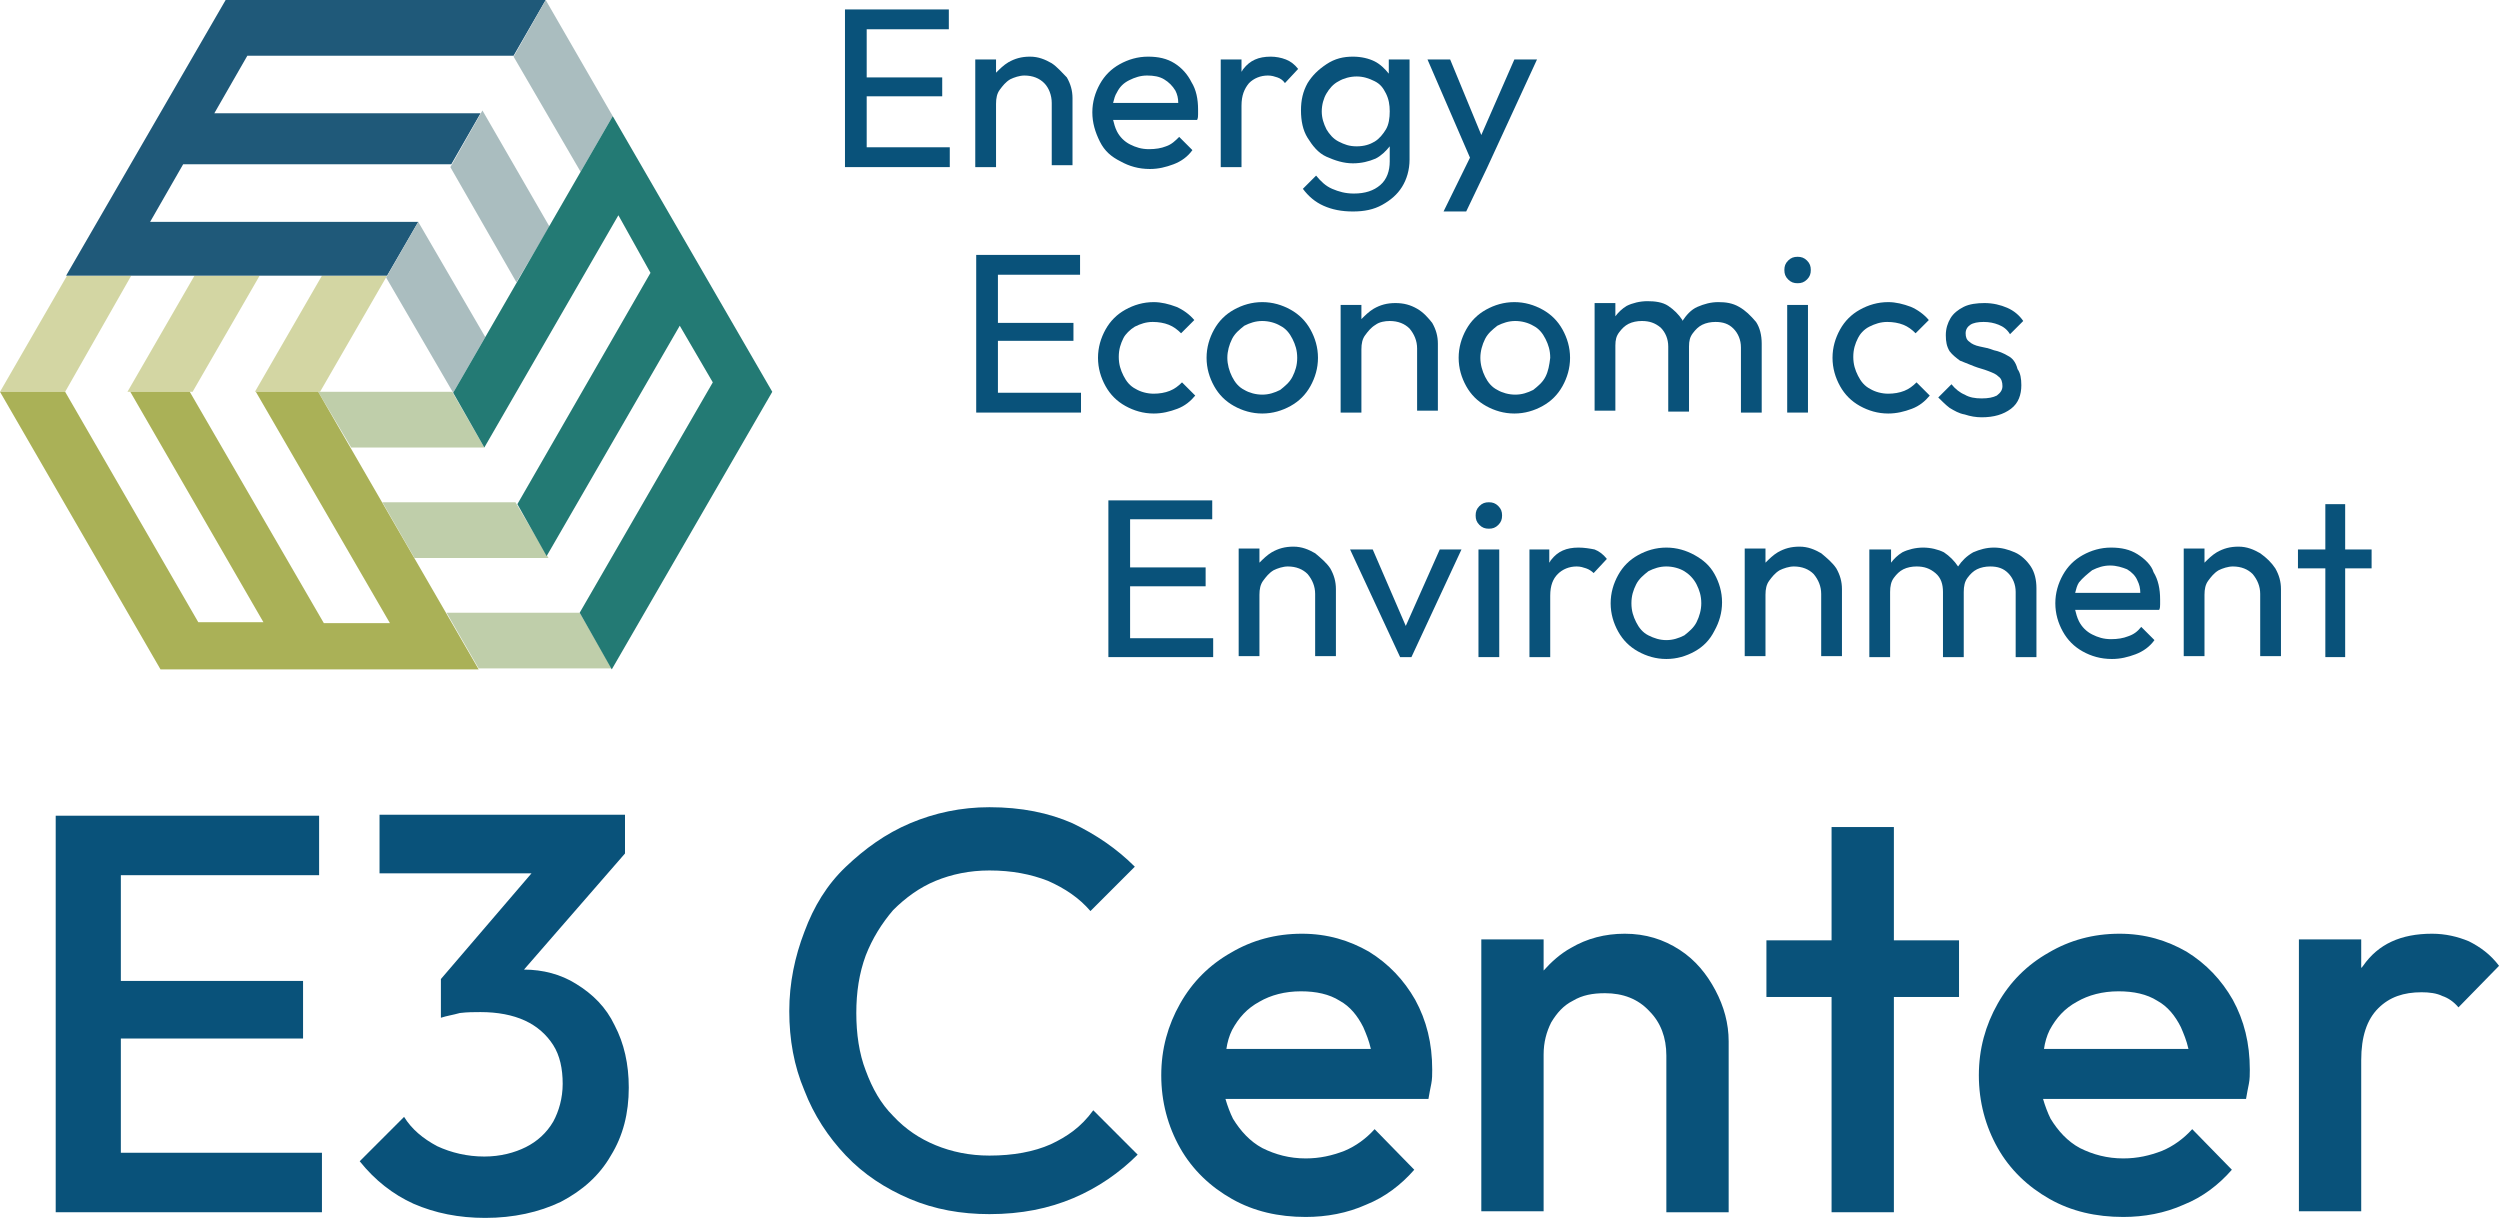
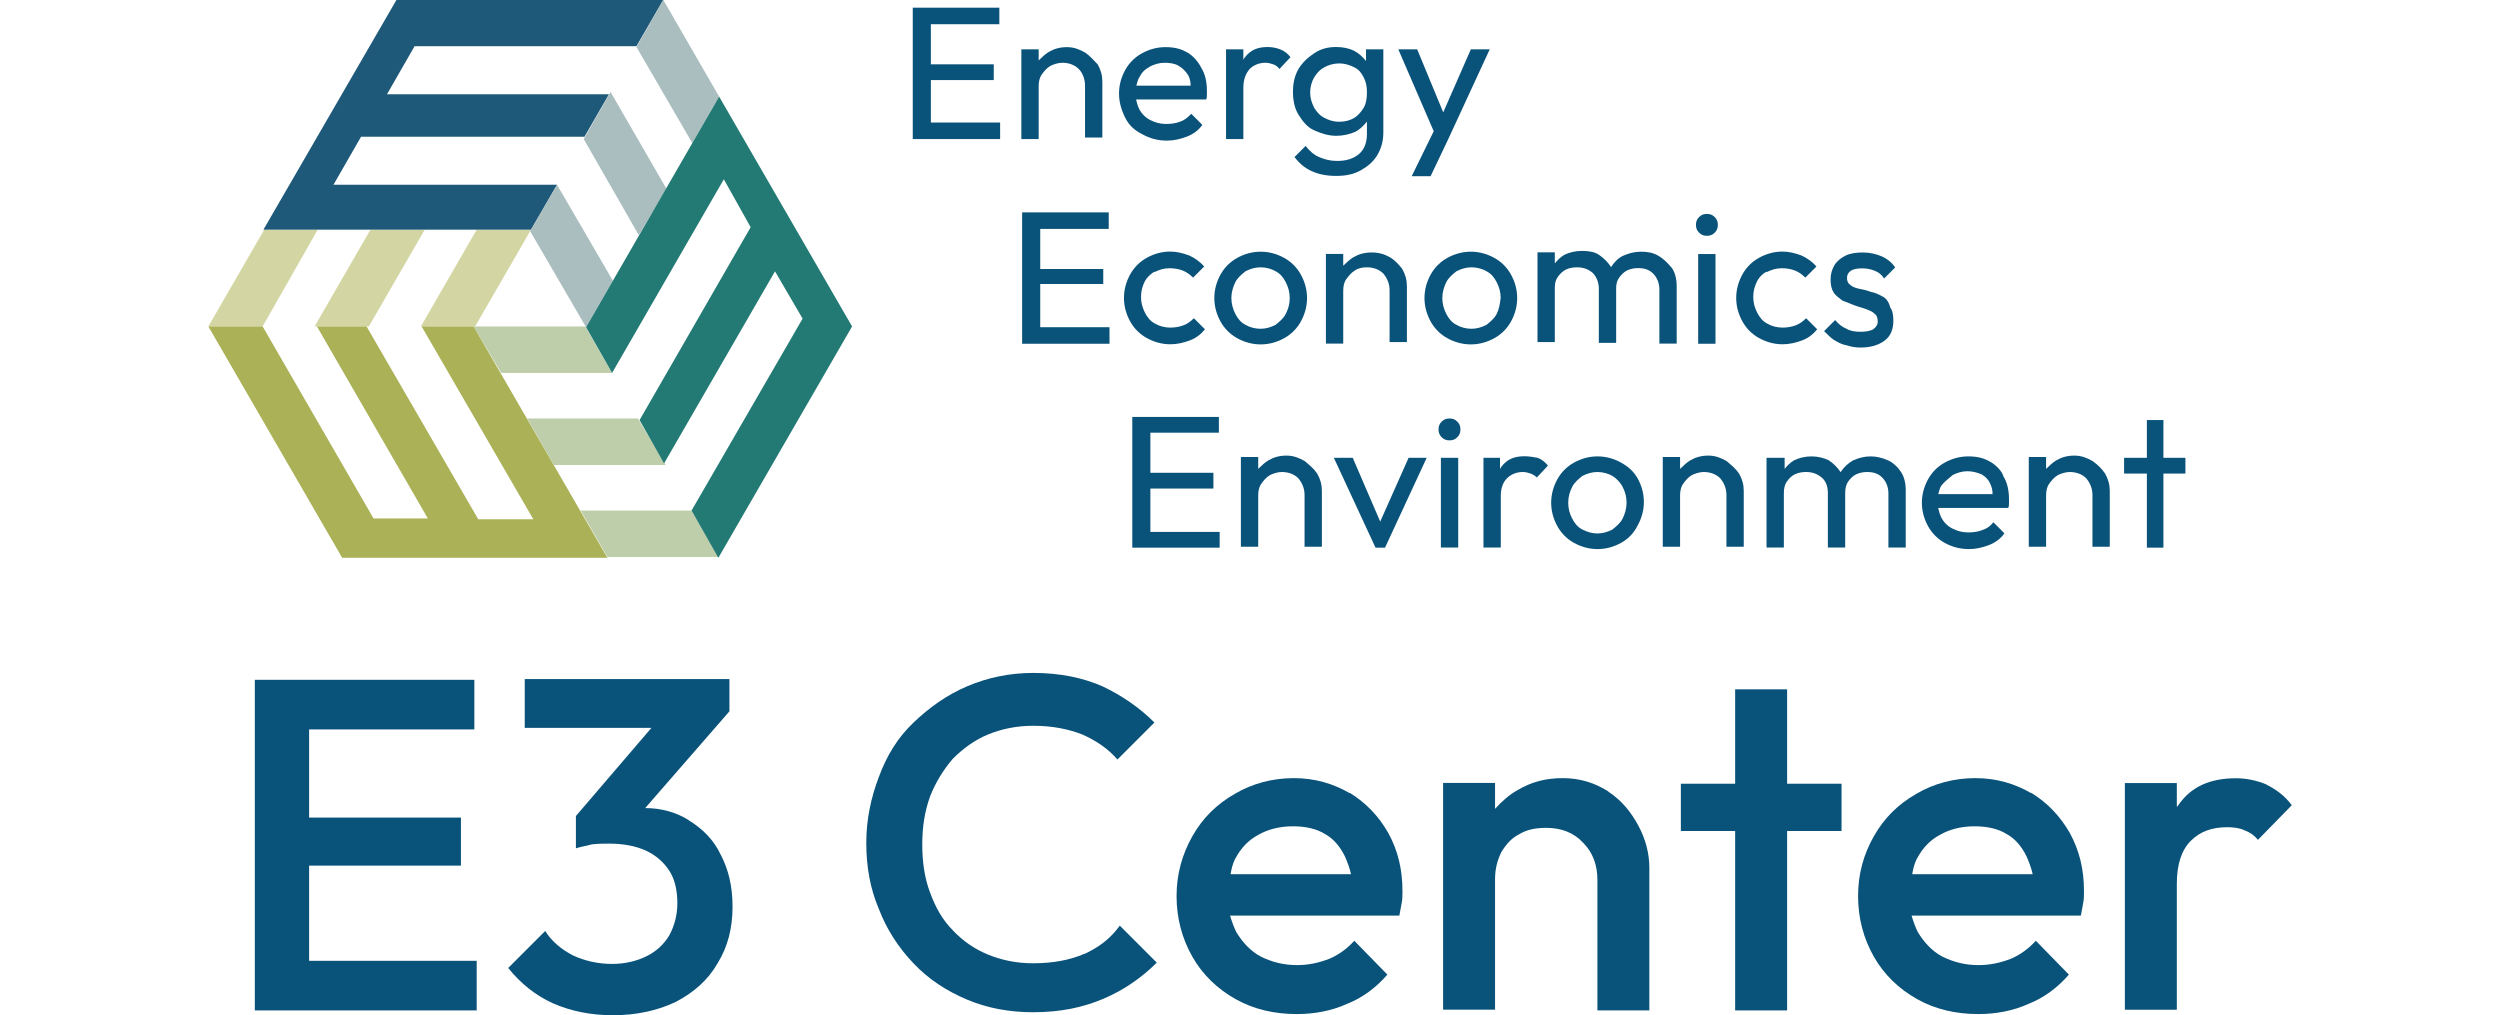
- <svg xmlns="http://www.w3.org/2000/svg" version="1.1" id="uuid-cfeb6339-8f09-4671-a1ec-ee39765ff389" x="0px" y="0px" viewBox="0 0 264.8 129" style="enable-background:new 0 0 264.8 129;" xml:space="preserve">
-   <style type="text/css">
- 	.st0{fill:#D3D6A3;}
- 	.st1{fill:#1F5979;}
- 	.st2{fill:#BFCEAA;}
- 	.st3{fill:#AAB157;}
- 	.st4{fill:#AABDBF;}
- 	.st5{fill:#237A74;}
- 	.st6{fill:#09527A;}
- </style>
-   <g>
-     <polygon class="st0" points="0,41.5 6.9,41.5 13.9,29.2 7.1,29.2  " />
-     <polygon class="st0" points="27,41.5 33.9,41.5 41,29.2 34.1,29.2  " />
-     <polygon class="st0" points="13.5,41.5 20.4,41.5 27.5,29.2 20.6,29.2  " />
-     <polygon class="st1" points="54.4,5.9 57.8,0 23.9,0 7,29.2 41,29.2 44.3,23.5 15.9,23.5 19.4,17.4 47.8,17.4 50.9,12 22.7,12    26.2,5.9  " />
-     <polygon class="st2" points="64.8,70.8 61.4,64.9 47.3,64.9 50.7,70.8  " />
-     <polygon class="st2" points="51.3,47.4 47.9,41.5 33.7,41.5 37.2,47.4  " />
-     <polygon class="st2" points="58.1,59.1 54.6,53.2 40.5,53.2 43.9,59.1  " />
-     <polygon class="st3" points="6.9,41.5 0,41.5 17,70.9 50.7,70.9 33.7,41.5 27.1,41.5 41.3,66 34.3,66 20.1,41.5 13.8,41.5    27.9,65.9 21,65.9  " />
-     <polygon class="st4" points="57.8,0 54.4,6 61.5,18.2 64.9,12.3  " />
-     <polygon class="st4" points="44.3,23.5 40.9,29.4 48,41.6 51.4,35.7  " />
-     <polygon class="st4" points="51.1,11.7 47.7,17.7 54.7,29.9 58.2,24  " />
-     <polygon class="st5" points="61.4,64.9 64.8,70.9 81.8,41.5 64.9,12.3 48,41.6 51.3,47.4 65.5,22.8 68.9,28.9 54.8,53.4 57.9,58.9    72,34.5 75.5,40.5  " />
-   </g>
-   <g>
-     <polygon class="st6" points="91.8,10.2 99.8,10.2 99.8,8.2 91.8,8.2 91.8,3.1 100.5,3.1 100.5,1 91.8,1 91.1,1 89.5,1 89.5,17.7    91.1,17.7 91.8,17.7 100.6,17.7 100.6,15.6 91.8,15.6  " />
-     <path class="st6" d="M111.4,6.7C110.7,6.3,110,6,109.1,6s-1.6,0.2-2.3,0.6c-0.5,0.3-0.9,0.7-1.3,1.1V6.3h-2.2v11.4h2.2V11   c0-0.6,0.1-1.1,0.4-1.5s0.6-0.8,1.1-1.1c0.4-0.2,1-0.4,1.5-0.4c0.9,0,1.6,0.3,2.1,0.8s0.8,1.3,0.8,2.1v6.6h2.2v-7.1   c0-0.8-0.2-1.5-0.6-2.2C112.5,7.7,112,7.1,111.4,6.7L111.4,6.7z" />
-     <path class="st6" d="M124.4,6.7c-0.8-0.5-1.7-0.7-2.8-0.7c-1.1,0-2.1,0.3-3,0.8S117,8,116.5,8.9s-0.8,1.9-0.8,3s0.3,2.1,0.8,3.1   s1.2,1.6,2.2,2.1c0.9,0.5,1.9,0.8,3.1,0.8c0.9,0,1.7-0.2,2.5-0.5s1.5-0.8,2-1.5l-1.4-1.4c-0.4,0.4-0.8,0.8-1.4,1   c-0.5,0.2-1.1,0.3-1.8,0.3c-0.8,0-1.4-0.2-2-0.5s-1.1-0.8-1.4-1.4c-0.2-0.4-0.3-0.8-0.4-1.2h8.9c0.1-0.2,0.1-0.4,0.1-0.6   c0-0.2,0-0.4,0-0.5c0-1.1-0.2-2.1-0.7-2.9C125.8,7.9,125.2,7.2,124.4,6.7L124.4,6.7L124.4,6.7z M119.6,8.5c0.6-0.3,1.2-0.5,1.9-0.5   s1.3,0.1,1.8,0.4c0.5,0.3,0.9,0.7,1.2,1.2c0.2,0.4,0.3,0.8,0.3,1.3h-6.9c0.1-0.4,0.2-0.8,0.4-1.1C118.6,9.2,119,8.8,119.6,8.5   L119.6,8.5L119.6,8.5z" />
-     <path class="st6" d="M134.6,6c-1.3,0-2.2,0.4-2.9,1.3c-0.1,0.1-0.1,0.2-0.2,0.3V6.3h-2.2v11.4h2.2v-6.5c0-1.1,0.3-1.8,0.8-2.4   c0.5-0.5,1.2-0.8,2-0.8c0.4,0,0.7,0.1,1,0.2s0.6,0.3,0.8,0.6l1.4-1.5c-0.4-0.5-0.8-0.8-1.3-1C135.7,6.1,135.1,6,134.6,6L134.6,6   L134.6,6z" />
-     <path class="st6" d="M147.1,7.8c-0.4-0.5-0.9-1-1.5-1.3S144.2,6,143.3,6c-1,0-1.9,0.2-2.8,0.8s-1.5,1.2-2,2   c-0.5,0.9-0.7,1.8-0.7,2.9s0.2,2.1,0.7,2.9s1.1,1.6,2,2s1.8,0.7,2.8,0.7c0.9,0,1.7-0.2,2.4-0.5c0.6-0.3,1.1-0.8,1.5-1.3v1.6   c0,1-0.3,1.9-1,2.5s-1.6,0.9-2.8,0.9c-0.9,0-1.6-0.2-2.3-0.5s-1.2-0.8-1.7-1.4L138,20c0.6,0.8,1.3,1.4,2.2,1.8s1.9,0.6,3.1,0.6   s2.2-0.2,3.1-0.7c0.9-0.5,1.6-1.1,2.1-1.9s0.8-1.8,0.8-2.9V6.3h-2.2L147.1,7.8L147.1,7.8L147.1,7.8z M145.6,15   c-0.5,0.3-1.1,0.5-1.9,0.5s-1.3-0.2-1.9-0.5s-1-0.8-1.3-1.3c-0.3-0.6-0.5-1.2-0.5-1.9s0.2-1.4,0.5-1.9s0.7-1,1.3-1.3   c0.5-0.3,1.2-0.5,1.9-0.5s1.3,0.2,1.9,0.5s0.9,0.7,1.2,1.3s0.4,1.2,0.4,1.9s-0.1,1.4-0.4,1.9S146.1,14.7,145.6,15L145.6,15   L145.6,15z" />
-     <polygon class="st6" points="160.4,6.3 156.9,14.3 153.6,6.3 151.2,6.3 155.7,16.7 152.9,22.4 155.3,22.4 157.5,17.8 162.8,6.3     " />
-   </g>
-   <g>
-     <polygon class="st6" points="119.7,62.1 127.7,62.1 127.7,60.1 119.7,60.1 119.7,55 128.4,55 128.4,53 119.7,53 119,53 117.4,53    117.4,69.6 119,69.6 119.7,69.6 128.5,69.6 128.5,67.6 119.7,67.6  " />
-     <path class="st6" d="M139.3,58.6c-0.7-0.4-1.4-0.7-2.3-0.7s-1.6,0.2-2.3,0.6c-0.5,0.3-0.9,0.7-1.3,1.1v-1.5h-2.2v11.4h2.2V63   c0-0.6,0.1-1.1,0.4-1.5s0.6-0.8,1.1-1.1c0.4-0.2,1-0.4,1.5-0.4c0.9,0,1.6,0.3,2.1,0.8c0.5,0.6,0.8,1.3,0.8,2.1v6.6h2.2v-7.1   c0-0.8-0.2-1.5-0.6-2.2C140.5,59.6,139.9,59.1,139.3,58.6L139.3,58.6L139.3,58.6z" />
-     <polygon class="st6" points="148.9,66.3 145.4,58.2 143,58.2 148.3,69.6 149.5,69.6 154.8,58.2 152.5,58.2  " />
-     <path class="st6" d="M157.7,53.2c-0.4,0-0.7,0.1-1,0.4c-0.3,0.3-0.4,0.6-0.4,1s0.1,0.7,0.4,1c0.3,0.3,0.6,0.4,1,0.4s0.7-0.1,1-0.4   c0.3-0.3,0.4-0.6,0.4-1s-0.1-0.7-0.4-1C158.4,53.3,158.1,53.2,157.7,53.2z" />
-     <rect x="156.6" y="58.2" class="st6" width="2.2" height="11.4" />
-     <path class="st6" d="M167.2,58c-1.3,0-2.2,0.4-2.9,1.3c-0.1,0.1-0.1,0.2-0.2,0.3v-1.4H162v11.4h2.2v-6.5c0-1.1,0.3-1.8,0.8-2.3   s1.2-0.8,2-0.8c0.4,0,0.7,0.1,1,0.2s0.6,0.3,0.8,0.5l1.4-1.5c-0.4-0.5-0.8-0.8-1.3-1C168.4,58.1,167.8,58,167.2,58L167.2,58   L167.2,58z" />
-     <path class="st6" d="M179.5,58.8c-0.9-0.5-1.9-0.8-3-0.8s-2.1,0.3-3,0.8s-1.6,1.2-2.1,2.1s-0.8,1.9-0.8,3c0,1.1,0.3,2.1,0.8,3   c0.5,0.9,1.2,1.6,2.1,2.1s1.9,0.8,3,0.8s2.1-0.3,3-0.8s1.6-1.2,2.1-2.2c0.5-0.9,0.8-1.9,0.8-3s-0.3-2.1-0.8-3   S180.4,59.3,179.5,58.8z M179.7,65.9c-0.3,0.6-0.8,1-1.3,1.4c-0.6,0.3-1.2,0.5-1.9,0.5s-1.3-0.2-1.9-0.5c-0.6-0.3-1-0.8-1.3-1.4   s-0.5-1.2-0.5-2s0.2-1.4,0.5-2s0.8-1,1.3-1.4c0.6-0.3,1.2-0.5,1.9-0.5s1.4,0.2,1.9,0.5s1,0.8,1.3,1.4s0.5,1.2,0.5,2   C180.2,64.6,180,65.3,179.7,65.9z" />
-     <path class="st6" d="M192.9,58.6c-0.7-0.4-1.4-0.7-2.3-0.7s-1.6,0.2-2.3,0.6c-0.5,0.3-0.9,0.7-1.3,1.1v-1.5h-2.2v11.4h2.2V63   c0-0.6,0.1-1.1,0.4-1.5s0.6-0.8,1.1-1.1c0.4-0.2,1-0.4,1.5-0.4c0.9,0,1.6,0.3,2.1,0.8c0.5,0.6,0.8,1.3,0.8,2.1v6.6h2.2v-7.1   c0-0.8-0.2-1.5-0.6-2.2C194.1,59.6,193.5,59.1,192.9,58.6L192.9,58.6L192.9,58.6z" />
-     <path class="st6" d="M213.4,58.5c-0.7-0.3-1.4-0.5-2.2-0.5s-1.5,0.2-2.2,0.5c-0.7,0.4-1.2,0.9-1.6,1.5l0,0l0,0   c-0.4-0.6-0.9-1.1-1.5-1.5c-0.6-0.3-1.4-0.5-2.2-0.5s-1.6,0.2-2.2,0.5c-0.5,0.3-0.9,0.7-1.2,1.1v-1.4H198v11.4h2.2v-6.9   c0-0.6,0.1-1.1,0.4-1.5s0.6-0.7,1-0.9s0.9-0.3,1.4-0.3c0.8,0,1.4,0.2,2,0.7s0.8,1.2,0.8,2v6.9h2.2v-6.9c0-0.6,0.1-1.1,0.4-1.5   s0.6-0.7,1-0.9s0.9-0.3,1.4-0.3c0.8,0,1.4,0.2,1.9,0.7s0.8,1.2,0.8,2v6.9h2.2v-7.3c0-0.9-0.2-1.7-0.6-2.3S214.1,58.8,213.4,58.5   L213.4,58.5L213.4,58.5z" />
-     <path class="st6" d="M226.4,58.7c-0.8-0.5-1.7-0.7-2.8-0.7s-2.1,0.3-3,0.8s-1.6,1.2-2.1,2.1c-0.5,0.9-0.8,1.9-0.8,3   c0,1.1,0.3,2.1,0.8,3c0.5,0.9,1.2,1.6,2.1,2.1c0.9,0.5,1.9,0.8,3.1,0.8c0.9,0,1.7-0.2,2.5-0.5s1.5-0.8,2-1.5l-1.4-1.4   c-0.4,0.5-0.8,0.8-1.4,1c-0.5,0.2-1.1,0.3-1.8,0.3c-0.8,0-1.4-0.2-2-0.5s-1.1-0.8-1.4-1.4c-0.2-0.4-0.3-0.8-0.4-1.2h8.9   c0.1-0.2,0.1-0.4,0.1-0.6s0-0.4,0-0.5c0-1.1-0.2-2.1-0.7-2.9C227.9,59.9,227.2,59.2,226.4,58.7L226.4,58.7L226.4,58.7z M221.6,60.4   c0.6-0.3,1.2-0.5,1.9-0.5s1.3,0.2,1.8,0.4c0.5,0.3,0.9,0.7,1.1,1.2c0.2,0.4,0.3,0.8,0.3,1.3h-6.9c0.1-0.4,0.2-0.8,0.4-1.1   C220.6,61.2,221.1,60.8,221.6,60.4L221.6,60.4L221.6,60.4z" />
-     <path class="st6" d="M239.4,58.6c-0.7-0.4-1.4-0.7-2.3-0.7s-1.6,0.2-2.3,0.6c-0.5,0.3-0.9,0.7-1.3,1.1v-1.5h-2.2v11.4h2.2V63   c0-0.6,0.1-1.1,0.4-1.5s0.6-0.8,1.1-1.1c0.4-0.2,1-0.4,1.5-0.4c0.9,0,1.6,0.3,2.1,0.8c0.5,0.6,0.8,1.3,0.8,2.1v6.6h2.2v-7.1   c0-0.8-0.2-1.5-0.6-2.2C240.6,59.6,240.1,59.1,239.4,58.6L239.4,58.6L239.4,58.6z" />
-     <polygon class="st6" points="251.2,58.2 248.4,58.2 248.4,53.4 246.3,53.4 246.3,58.2 243.4,58.2 243.4,60.2 246.3,60.2    246.3,69.6 248.4,69.6 248.4,60.2 251.2,60.2  " />
-   </g>
-   <g>
-     <polygon class="st6" points="12.8,110 32.1,110 32.1,103.9 12.8,103.9 12.8,92.7 33.8,92.7 33.8,86.4 12.8,86.4 10.6,86.4    5.9,86.4 5.9,128.4 10.6,128.4 12.8,128.4 34.1,128.4 34.1,122.1 12.8,122.1  " />
-     <path class="st6" d="M61,104.2c-1.6-1-3.5-1.5-5.5-1.5l10.7-12.3v-4.1h-26v6.2h16.1l-9.6,11.2v4.1c0.6-0.2,1.3-0.3,2-0.5   c0.8-0.1,1.5-0.1,2.2-0.1c1.8,0,3.4,0.3,4.7,0.9s2.3,1.5,3,2.6s1,2.5,1,4.1c0,1.5-0.4,2.9-1,4c-0.7,1.2-1.7,2.1-2.9,2.7   s-2.7,1-4.4,1c-1.8,0-3.5-0.4-5-1.1c-1.5-0.8-2.7-1.8-3.5-3.1l-4.7,4.7c1.6,2,3.5,3.5,5.7,4.5c2.3,1,4.8,1.5,7.6,1.5   c3,0,5.7-0.6,8-1.7c2.3-1.2,4.1-2.8,5.3-4.9c1.3-2.1,1.9-4.5,1.9-7.2c0-2.5-0.5-4.7-1.5-6.6C64.2,106.7,62.8,105.3,61,104.2z" />
-     <path class="st6" d="M111.3,121.2c-1.8,0.8-4,1.2-6.5,1.2c-2.1,0-4-0.4-5.7-1.1s-3.2-1.7-4.5-3.1c-1.3-1.3-2.2-2.9-2.9-4.8   c-0.7-1.8-1-3.9-1-6.1s0.3-4.2,1-6.1c0.7-1.8,1.7-3.4,2.9-4.8c1.3-1.3,2.8-2.4,4.5-3.1s3.6-1.1,5.7-1.1c2.4,0,4.4,0.4,6.2,1.1   c1.8,0.8,3.3,1.8,4.5,3.2l4.7-4.7c-1.9-1.9-4.1-3.4-6.6-4.6c-2.5-1.1-5.4-1.7-8.8-1.7c-3,0-5.8,0.6-8.4,1.7s-4.8,2.7-6.8,4.6   s-3.4,4.2-4.4,6.9c-1,2.6-1.6,5.4-1.6,8.4s0.5,5.8,1.6,8.4c1,2.6,2.5,4.9,4.4,6.9s4.2,3.5,6.8,4.6c2.6,1.1,5.4,1.6,8.4,1.6   c3.4,0,6.3-0.6,8.9-1.7c2.6-1.1,4.9-2.7,6.8-4.6l-4.7-4.7C114.5,119.4,113,120.4,111.3,121.2z" />
-     <path class="st6" d="M145,100.8c-2.1-1.2-4.4-1.9-7.1-1.9c-2.8,0-5.3,0.7-7.5,2c-2.3,1.3-4.1,3.1-5.4,5.4s-2,4.8-2,7.6   c0,2.8,0.7,5.4,2,7.7c1.3,2.3,3.2,4.1,5.5,5.4c2.3,1.3,4.9,1.9,7.8,1.9c2.2,0,4.4-0.4,6.4-1.3c2-0.8,3.7-2.1,5.1-3.7l-4.2-4.3   c-0.9,1-2,1.8-3.2,2.3c-1.3,0.5-2.6,0.8-4.1,0.8c-1.7,0-3.2-0.4-4.6-1.1c-1.3-0.7-2.3-1.8-3.1-3.1c-0.3-0.6-0.6-1.4-0.8-2.1h21.5   c0.1-0.6,0.2-1.1,0.3-1.6s0.1-1,0.1-1.5c0-2.8-0.6-5.2-1.8-7.4C148.7,103.8,147.1,102.1,145,100.8z M130.5,109.1   c0.7-1.3,1.6-2.3,2.9-3c1.2-0.7,2.7-1.1,4.4-1.1c1.6,0,3,0.3,4.1,1c1.1,0.6,1.9,1.6,2.5,2.8c0.3,0.7,0.6,1.4,0.8,2.3h-15.3   C130,110.4,130.2,109.7,130.5,109.1z" />
-     <path class="st6" d="M177.9,100.6c-1.7-1.1-3.6-1.7-5.8-1.7c-2.1,0-4,0.5-5.7,1.5c-1.1,0.6-2.1,1.5-2.9,2.4v-3.3h-6.6v28.8h6.6   v-16.6c0-1.3,0.3-2.4,0.8-3.4c0.6-1,1.3-1.8,2.3-2.3c1-0.6,2.1-0.8,3.4-0.8c1.9,0,3.5,0.6,4.7,1.9c1.2,1.2,1.8,2.8,1.8,4.7v16.6   h6.6v-18.1c0-1.9-0.5-3.7-1.4-5.4S179.6,101.7,177.9,100.6z" />
-     <polygon class="st6" points="200.6,87.6 194,87.6 194,99.6 187.1,99.6 187.1,105.6 194,105.6 194,128.4 200.6,128.4 200.6,105.6    207.5,105.6 207.5,99.6 200.6,99.6  " />
-     <path class="st6" d="M231.6,100.8c-2.1-1.2-4.4-1.9-7.1-1.9c-2.8,0-5.3,0.7-7.5,2c-2.3,1.3-4.1,3.1-5.4,5.4c-1.3,2.3-2,4.8-2,7.6   c0,2.8,0.7,5.4,2,7.7c1.3,2.3,3.2,4.1,5.5,5.4c2.3,1.3,4.9,1.9,7.8,1.9c2.2,0,4.4-0.4,6.4-1.3c2-0.8,3.7-2.1,5.1-3.7l-4.2-4.3   c-0.9,1-2,1.8-3.2,2.3c-1.3,0.5-2.6,0.8-4.1,0.8c-1.7,0-3.2-0.4-4.6-1.1c-1.3-0.7-2.3-1.8-3.1-3.1c-0.3-0.6-0.6-1.4-0.8-2.1h21.5   c0.1-0.6,0.2-1.1,0.3-1.6s0.1-1,0.1-1.5c0-2.8-0.6-5.2-1.8-7.4C235.3,103.8,233.7,102.1,231.6,100.8z M217.1,109.1   c0.7-1.3,1.6-2.3,2.9-3c1.2-0.7,2.7-1.1,4.4-1.1c1.6,0,3,0.3,4.1,1c1.1,0.6,1.9,1.6,2.5,2.8c0.3,0.7,0.6,1.4,0.8,2.3h-15.3   C216.6,110.4,216.8,109.7,217.1,109.1z" />
-     <path class="st6" d="M261.5,99.7c-1.2-0.5-2.5-0.8-3.9-0.8c-3.3,0-5.7,1.1-7.3,3.4c-0.1,0.1-0.1,0.2-0.2,0.2v-3h-6.6v28.8h6.6v-16   c0-2.5,0.6-4.3,1.8-5.5s2.7-1.7,4.6-1.7c0.8,0,1.6,0.1,2.2,0.4c0.6,0.2,1.2,0.6,1.7,1.2l4.3-4.4   C263.8,101.1,262.7,100.3,261.5,99.7z" />
-   </g>
-   <g>
-     <polygon class="st6" points="105.7,36.1 113.7,36.1 113.7,34.2 105.7,34.2 105.7,29.1 114.4,29.1 114.4,27 105.7,27 104.9,27    103.4,27 103.4,43.7 104.9,43.7 105.7,43.7 114.5,43.7 114.5,41.6 105.7,41.6  " />
-     <path class="st6" d="M120.2,34.6c0.6-0.3,1.2-0.5,1.9-0.5c0.6,0,1.2,0.1,1.7,0.3s0.9,0.5,1.3,0.9l1.4-1.4c-0.5-0.6-1.2-1.1-1.9-1.4   c-0.8-0.3-1.6-0.5-2.4-0.5c-1.1,0-2.1,0.3-3,0.8s-1.6,1.2-2.1,2.1c-0.5,0.9-0.8,1.9-0.8,3c0,1.1,0.3,2.1,0.8,3   c0.5,0.9,1.2,1.6,2.1,2.1c0.9,0.5,1.9,0.8,3,0.8c0.9,0,1.7-0.2,2.5-0.5s1.4-0.8,1.9-1.4l-1.4-1.4c-0.4,0.4-0.8,0.7-1.3,0.9   c-0.5,0.2-1.1,0.3-1.7,0.3c-0.7,0-1.4-0.2-1.9-0.5c-0.6-0.3-1-0.8-1.3-1.4c-0.3-0.6-0.5-1.2-0.5-2s0.2-1.4,0.5-2   C119.2,35.4,119.7,34.9,120.2,34.6z" />
-     <path class="st6" d="M136.7,32.8c-0.9-0.5-1.9-0.8-3-0.8c-1.1,0-2.1,0.3-3,0.8c-0.9,0.5-1.6,1.2-2.1,2.1c-0.5,0.9-0.8,1.9-0.8,3   c0,1.1,0.3,2.1,0.8,3c0.5,0.9,1.2,1.6,2.1,2.1c0.9,0.5,1.9,0.8,3,0.8c1.1,0,2.1-0.3,3-0.8c0.9-0.5,1.6-1.2,2.1-2.1   c0.5-0.9,0.8-1.9,0.8-3c0-1.1-0.3-2.1-0.8-3S137.6,33.3,136.7,32.8z M136.9,39.9c-0.3,0.6-0.8,1-1.3,1.4c-0.6,0.3-1.2,0.5-1.9,0.5   s-1.4-0.2-1.9-0.5c-0.6-0.3-1-0.8-1.3-1.4s-0.5-1.3-0.5-2c0-0.7,0.2-1.4,0.5-2c0.3-0.6,0.8-1,1.3-1.4c0.6-0.3,1.2-0.5,1.9-0.5   s1.4,0.2,1.9,0.5c0.6,0.3,1,0.8,1.3,1.4c0.3,0.6,0.5,1.2,0.5,2C137.4,38.7,137.2,39.3,136.9,39.9z" />
-     <path class="st6" d="M150.1,32.7c-0.7-0.4-1.4-0.6-2.3-0.6s-1.6,0.2-2.3,0.6c-0.5,0.3-0.9,0.7-1.3,1.1v-1.5h-2.2v11.4h2.2V37   c0-0.6,0.1-1.1,0.4-1.5c0.3-0.4,0.6-0.8,1.1-1.1c0.4-0.3,1-0.4,1.5-0.4c0.9,0,1.6,0.3,2.1,0.8c0.5,0.6,0.8,1.3,0.8,2.1v6.6h2.2   v-7.1c0-0.8-0.2-1.5-0.6-2.2C151.3,33.7,150.8,33.1,150.1,32.7z" />
-     <path class="st6" d="M163.4,32.8c-0.9-0.5-1.9-0.8-3-0.8c-1.1,0-2.1,0.3-3,0.8c-0.9,0.5-1.6,1.2-2.1,2.1c-0.5,0.9-0.8,1.9-0.8,3   c0,1.1,0.3,2.1,0.8,3c0.5,0.9,1.2,1.6,2.1,2.1c0.9,0.5,1.9,0.8,3,0.8c1.1,0,2.1-0.3,3-0.8c0.9-0.5,1.6-1.2,2.1-2.1   c0.5-0.9,0.8-1.9,0.8-3c0-1.1-0.3-2.1-0.8-3S164.3,33.3,163.4,32.8z M163.7,39.9c-0.3,0.6-0.8,1-1.3,1.4c-0.6,0.3-1.2,0.5-1.9,0.5   s-1.4-0.2-1.9-0.5c-0.6-0.3-1-0.8-1.3-1.4s-0.5-1.3-0.5-2c0-0.7,0.2-1.4,0.5-2c0.3-0.6,0.8-1,1.3-1.4c0.6-0.3,1.2-0.5,1.9-0.5   s1.4,0.2,1.9,0.5c0.6,0.3,1,0.8,1.3,1.4c0.3,0.6,0.5,1.2,0.5,2C164.1,38.7,164,39.3,163.7,39.9z" />
-     <path class="st6" d="M184.2,32.5c-0.7-0.4-1.4-0.5-2.2-0.5c-0.8,0-1.5,0.2-2.2,0.5s-1.2,0.9-1.6,1.5c0,0,0,0,0,0c0,0,0,0,0-0.1   c-0.4-0.6-0.9-1.1-1.5-1.5c-0.6-0.4-1.4-0.5-2.2-0.5c-0.8,0-1.6,0.2-2.2,0.5c-0.5,0.3-0.9,0.7-1.2,1.1v-1.4h-2.2v11.4h2.2v-6.9   c0-0.6,0.1-1,0.4-1.4c0.3-0.4,0.6-0.7,1-0.9c0.4-0.2,0.9-0.3,1.4-0.3c0.8,0,1.4,0.2,2,0.7c0.5,0.5,0.8,1.2,0.8,2v6.9h2.2v-6.9   c0-0.6,0.1-1,0.4-1.4c0.3-0.4,0.6-0.7,1-0.9c0.4-0.2,0.9-0.3,1.4-0.3c0.8,0,1.4,0.2,1.9,0.7c0.5,0.5,0.8,1.2,0.8,2v6.9h2.2v-7.3   c0-0.9-0.2-1.7-0.6-2.3C185.4,33.4,184.9,32.9,184.2,32.5z" />
-     <rect x="189.3" y="32.3" class="st6" width="2.2" height="11.4" />
-     <path class="st6" d="M190.4,27.2c-0.4,0-0.7,0.1-1,0.4s-0.4,0.6-0.4,1c0,0.4,0.1,0.7,0.4,1c0.3,0.3,0.6,0.4,1,0.4   c0.4,0,0.7-0.1,1-0.4c0.3-0.3,0.4-0.6,0.4-1c0-0.4-0.1-0.7-0.4-1S190.8,27.2,190.4,27.2z" />
-     <path class="st6" d="M198,34.6c0.6-0.3,1.2-0.5,1.9-0.5c0.6,0,1.2,0.1,1.7,0.3s0.9,0.5,1.3,0.9l1.4-1.4c-0.5-0.6-1.2-1.1-1.9-1.4   c-0.8-0.3-1.6-0.5-2.4-0.5c-1.1,0-2.1,0.3-3,0.8s-1.6,1.2-2.1,2.1c-0.5,0.9-0.8,1.9-0.8,3c0,1.1,0.3,2.1,0.8,3   c0.5,0.9,1.2,1.6,2.1,2.1c0.9,0.5,1.9,0.8,3,0.8c0.9,0,1.7-0.2,2.5-0.5s1.4-0.8,1.9-1.4l-1.4-1.4c-0.4,0.4-0.8,0.7-1.3,0.9   c-0.5,0.2-1.1,0.3-1.7,0.3c-0.7,0-1.4-0.2-1.9-0.5c-0.6-0.3-1-0.8-1.3-1.4c-0.3-0.6-0.5-1.2-0.5-2s0.2-1.4,0.5-2   C197,35.4,197.4,34.9,198,34.6z" />
-     <path class="st6" d="M212.7,37.7c-0.5-0.3-1-0.5-1.5-0.6c-0.5-0.2-1-0.3-1.5-0.4c-0.5-0.1-0.9-0.3-1.1-0.5   c-0.3-0.2-0.4-0.5-0.4-0.9c0-0.4,0.2-0.7,0.5-0.9c0.3-0.2,0.8-0.3,1.4-0.3c0.6,0,1.1,0.1,1.6,0.3c0.5,0.2,0.9,0.5,1.2,1l1.4-1.4   c-0.4-0.6-1-1.1-1.7-1.4c-0.7-0.3-1.5-0.5-2.4-0.5c-0.8,0-1.6,0.1-2.2,0.4c-0.6,0.3-1.1,0.7-1.4,1.2c-0.3,0.5-0.5,1.1-0.5,1.8   s0.1,1.2,0.4,1.7c0.3,0.4,0.7,0.7,1.1,1c0.5,0.2,1,0.4,1.5,0.6c0.5,0.2,1,0.3,1.5,0.5c0.5,0.2,0.8,0.3,1.1,0.6   c0.3,0.2,0.4,0.6,0.4,1s-0.2,0.7-0.6,1c-0.4,0.2-0.9,0.3-1.6,0.3c-0.7,0-1.3-0.1-1.8-0.4c-0.5-0.2-1-0.6-1.4-1.1l-1.4,1.4   c0.4,0.4,0.8,0.8,1.2,1.1c0.5,0.3,1,0.6,1.6,0.7c0.6,0.2,1.2,0.3,1.8,0.3c1.3,0,2.3-0.3,3.1-0.9s1.1-1.5,1.1-2.5   c0-0.7-0.1-1.3-0.4-1.7C213.5,38.3,213.1,37.9,212.7,37.7z" />
-   </g>
+ <svg xmlns="http://www.w3.org/2000/svg" id="a" data-name="uuid-cfeb6339-8f09-4671-a1ec-ee39765ff389" viewBox="0 0 192 77.95">
+   <defs>
+     <style>
+       .b {
+         fill: #bfceaa;
+       }
+ 
+       .b, .c, .d, .e, .f, .g, .h {
+         stroke-width: 0px;
+       }
+ 
+       .c {
+         fill: #aab157;
+       }
+ 
+       .d {
+         fill: #237a74;
+       }
+ 
+       .e {
+         fill: #aabdbf;
+       }
+ 
+       .f {
+         fill: #d3d6a3;
+       }
+ 
+       .g {
+         fill: #09527a;
+       }
+ 
+       .h {
+         fill: #1f5979;
+       }
+     </style>
+   </defs>
+   <polygon class="f" points="16 25.07 20.17 25.07 24.4 17.64 20.29 17.64 16 25.07" />
+   <polygon class="f" points="32.32 25.07 36.49 25.07 40.78 17.64 36.61 17.64 32.32 25.07" />
+   <polygon class="f" points="24.16 25.07 28.33 25.07 32.62 17.64 28.45 17.64 24.16 25.07" />
+   <polygon class="h" points="48.88 3.55 50.94 -.01 30.45 -.01 20.23 17.64 40.78 17.64 42.78 14.19 25.61 14.19 27.73 10.5 44.89 10.5 46.77 7.24 29.72 7.24 31.84 3.55 48.88 3.55" />
+   <polygon class="b" points="55.17 42.78 53.11 39.21 44.59 39.21 46.65 42.78 55.17 42.78" />
+   <polygon class="b" points="47.01 28.64 44.95 25.07 36.37 25.07 38.49 28.64 47.01 28.64" />
+   <polygon class="b" points="51.12 35.71 49 32.14 40.48 32.14 42.54 35.71 51.12 35.71" />
+   <polygon class="c" points="20.17 25.07 16 25.07 26.28 42.84 46.65 42.84 36.37 25.07 32.38 25.07 40.96 39.88 36.73 39.88 28.15 25.07 24.34 25.07 32.86 39.82 28.69 39.82 20.17 25.07" />
+   <polygon class="e" points="50.94 -.01 48.88 3.61 53.17 10.99 55.23 7.42 50.94 -.01" />
+   <polygon class="e" points="42.78 14.19 40.72 17.76 45.01 25.13 47.07 21.56 42.78 14.19" />
+   <polygon class="e" points="46.89 7.06 44.83 10.68 49.06 18.06 51.18 14.49 46.89 7.06" />
+   <polygon class="d" points="53.11 39.21 55.17 42.84 65.44 25.07 55.23 7.42 45.01 25.13 47.01 28.64 55.59 13.77 57.65 17.45 49.12 32.26 51 35.59 59.52 20.84 61.64 24.47 53.11 39.21" />
+   <polygon class="g" points="71.49 6.15 76.32 6.15 76.32 4.94 71.49 4.94 71.49 1.86 76.75 1.86 76.75 .59 71.49 .59 71.07 .59 70.1 .59 70.1 10.68 71.07 10.68 71.49 10.68 76.81 10.68 76.81 9.41 71.49 9.41 71.49 6.15" />
+   <path class="g" d="M83.34,4.04c-.42-.24-.85-.42-1.39-.42s-.97.12-1.39.36c-.3.18-.54.42-.79.66v-.85h-1.33v6.89h1.33v-4.05c0-.36.06-.66.24-.91s.36-.48.66-.66c.24-.12.6-.24.91-.24.54,0,.97.18,1.27.48s.48.79.48,1.27v3.99h1.33v-4.29c0-.48-.12-.91-.36-1.33-.3-.3-.6-.66-.97-.91h0Z" />
+   <path class="g" d="M91.19,4.04c-.48-.3-1.03-.42-1.69-.42s-1.27.18-1.81.48-.97.73-1.27,1.27-.48,1.15-.48,1.81.18,1.27.48,1.87.73.97,1.33,1.27c.54.3,1.15.48,1.87.48.54,0,1.03-.12,1.51-.3s.91-.48,1.21-.91l-.85-.85c-.24.24-.48.48-.85.6-.3.12-.66.18-1.09.18-.48,0-.85-.12-1.21-.3s-.66-.48-.85-.85c-.12-.24-.18-.48-.24-.73h5.38c.06-.12.06-.24.06-.36v-.3c0-.66-.12-1.27-.42-1.75-.24-.48-.6-.91-1.09-1.21h0ZM88.29,5.12c.36-.18.73-.3,1.15-.3s.79.06,1.09.24c.3.18.54.42.73.73.12.24.18.48.18.79h-4.17c.06-.24.12-.48.24-.66.18-.36.42-.6.79-.79h0Z" />
+   <path class="g" d="M97.36,3.61c-.79,0-1.33.24-1.75.79-.06.06-.06.12-.12.18v-.79h-1.33v6.89h1.33v-3.93c0-.66.18-1.09.48-1.45.3-.3.73-.48,1.21-.48.24,0,.42.06.6.12s.36.18.48.36l.85-.91c-.24-.3-.48-.48-.79-.6-.3-.12-.66-.18-.97-.18h0Z" />
+   <path class="g" d="M104.92,4.7c-.24-.3-.54-.6-.91-.79s-.85-.3-1.39-.3c-.6,0-1.15.12-1.69.48s-.91.73-1.21,1.21c-.3.54-.42,1.09-.42,1.75s.12,1.27.42,1.75.66.97,1.21,1.21,1.09.42,1.69.42c.54,0,1.03-.12,1.45-.3.36-.18.66-.48.91-.79v.97c0,.6-.18,1.15-.6,1.51s-.97.54-1.69.54c-.54,0-.97-.12-1.39-.3s-.73-.48-1.03-.85l-.85.85c.36.48.79.85,1.33,1.09s1.15.36,1.87.36,1.33-.12,1.87-.42c.54-.3.97-.66,1.27-1.15s.48-1.09.48-1.75V3.79h-1.33v.91h0ZM104.01,9.05c-.3.18-.66.3-1.15.3s-.79-.12-1.15-.3-.6-.48-.79-.79c-.18-.36-.3-.73-.3-1.15s.12-.85.3-1.15.42-.6.79-.79c.3-.18.73-.3,1.15-.3s.79.12,1.15.3.54.42.73.79.24.73.24,1.15-.06.85-.24,1.15-.42.6-.73.79h0Z" />
+   <polygon class="g" points="112.96 3.79 110.84 8.63 108.84 3.79 107.39 3.79 110.11 10.08 108.42 13.53 109.87 13.53 111.2 10.74 114.41 3.79 112.96 3.79" />
+   <polygon class="g" points="88.35 37.52 93.19 37.52 93.19 36.31 88.35 36.31 88.35 33.23 93.61 33.23 93.61 32.02 88.35 32.02 87.93 32.02 86.96 32.02 86.96 42.06 87.93 42.06 88.35 42.06 93.67 42.06 93.67 40.85 88.35 40.85 88.35 37.52" />
+   <path class="g" d="M100.2,35.41c-.42-.24-.85-.42-1.39-.42s-.97.12-1.39.36c-.3.18-.54.42-.79.66v-.91h-1.33v6.89h1.33v-3.93c0-.36.06-.66.24-.91s.36-.48.66-.66c.24-.12.6-.24.91-.24.54,0,.97.18,1.27.48.3.36.48.79.48,1.27v3.99h1.33v-4.29c0-.48-.12-.91-.36-1.33-.24-.36-.6-.66-.97-.97h0Z" />
+   <polygon class="g" points="106 40.06 103.89 35.16 102.44 35.16 105.64 42.06 106.37 42.06 109.57 35.16 108.18 35.16 106 40.06" />
+   <path class="g" d="M111.32,32.14c-.24,0-.42.06-.6.24-.18.18-.24.36-.24.6s.06.42.24.6c.18.18.36.24.6.24s.42-.06.6-.24c.18-.18.24-.36.24-.6s-.06-.42-.24-.6c-.18-.18-.36-.24-.6-.24Z" />
+   <rect class="g" x="110.66" y="35.16" width="1.33" height="6.89" />
+   <path class="g" d="M117.07,35.04c-.79,0-1.33.24-1.75.79-.06.06-.06.12-.12.18v-.85h-1.27v6.89h1.33v-3.93c0-.66.18-1.09.48-1.39s.73-.48,1.21-.48c.24,0,.42.06.6.12s.36.18.48.3l.85-.91c-.24-.3-.48-.48-.79-.6-.3-.06-.66-.12-1.03-.12h0Z" />
+   <path class="g" d="M124.5,35.53c-.54-.3-1.15-.48-1.81-.48s-1.27.18-1.81.48-.97.73-1.27,1.27-.48,1.15-.48,1.81.18,1.27.48,1.81c.3.54.73.97,1.27,1.27s1.15.48,1.81.48,1.27-.18,1.81-.48.97-.73,1.27-1.33c.3-.54.48-1.15.48-1.81s-.18-1.27-.48-1.81-.73-.91-1.27-1.21ZM124.62,39.82c-.18.36-.48.6-.79.85-.36.18-.73.3-1.15.3s-.79-.12-1.15-.3c-.36-.18-.6-.48-.79-.85s-.3-.73-.3-1.21.12-.85.3-1.21.48-.6.79-.85c.36-.18.73-.3,1.15-.3s.85.12,1.15.3.6.48.79.85.3.73.3,1.21c0,.42-.12.85-.3,1.21Z" />
+   <path class="g" d="M132.6,35.41c-.42-.24-.85-.42-1.39-.42s-.97.12-1.39.36c-.3.18-.54.42-.79.66v-.91h-1.33v6.89h1.33v-3.93c0-.36.06-.66.24-.91s.36-.48.66-.66c.24-.12.6-.24.91-.24.54,0,.97.18,1.27.48.3.36.48.79.48,1.27v3.99h1.33v-4.29c0-.48-.12-.91-.36-1.33-.24-.36-.6-.66-.97-.97h0Z" />
+   <path class="g" d="M144.99,35.35c-.42-.18-.85-.3-1.33-.3s-.91.12-1.33.3c-.42.24-.73.54-.97.91h0c-.24-.36-.54-.66-.91-.91-.36-.18-.85-.3-1.33-.3s-.97.12-1.33.3c-.3.18-.54.42-.73.66v-.85h-1.39v6.89h1.33v-4.17c0-.36.06-.66.24-.91s.36-.42.6-.54.54-.18.85-.18c.48,0,.85.12,1.21.42s.48.73.48,1.21v4.17h1.33v-4.17c0-.36.06-.66.24-.91s.36-.42.6-.54.54-.18.85-.18c.48,0,.85.12,1.15.42s.48.73.48,1.21v4.17h1.33v-4.41c0-.54-.12-1.03-.36-1.39s-.6-.73-1.03-.91h0Z" />
+   <path class="g" d="M152.85,35.47c-.48-.3-1.03-.42-1.69-.42s-1.27.18-1.81.48-.97.73-1.27,1.27c-.3.54-.48,1.15-.48,1.81s.18,1.27.48,1.81c.3.54.73.97,1.27,1.27.54.3,1.15.48,1.87.48.54,0,1.03-.12,1.51-.3s.91-.48,1.21-.91l-.85-.85c-.24.3-.48.48-.85.6-.3.12-.66.18-1.09.18-.48,0-.85-.12-1.21-.3s-.66-.48-.85-.85c-.12-.24-.18-.48-.24-.73h5.38c.06-.12.06-.24.06-.36v-.3c0-.66-.12-1.27-.42-1.75-.12-.42-.54-.85-1.03-1.15h0ZM149.95,36.49c.36-.18.73-.3,1.15-.3s.79.12,1.09.24c.3.18.54.42.66.73.12.24.18.48.18.79h-4.17c.06-.24.12-.48.24-.66.24-.3.54-.54.85-.79h0Z" />
+   <path class="g" d="M160.71,35.41c-.42-.24-.85-.42-1.39-.42s-.97.12-1.39.36c-.3.18-.54.42-.79.66v-.91h-1.33v6.89h1.33v-3.93c0-.36.06-.66.24-.91s.36-.48.66-.66c.24-.12.6-.24.91-.24.54,0,.97.18,1.27.48.3.36.48.79.48,1.27v3.99h1.33v-4.29c0-.48-.12-.91-.36-1.33-.24-.36-.54-.66-.97-.97h0Z" />
+   <polygon class="g" points="167.84 35.16 166.15 35.16 166.15 32.26 164.88 32.26 164.88 35.16 163.13 35.16 163.13 36.37 164.88 36.37 164.88 42.06 166.15 42.06 166.15 36.37 167.84 36.37 167.84 35.16" />
+   <polygon class="g" points="23.74 66.48 35.4 66.48 35.4 62.79 23.74 62.79 23.74 56.02 36.43 56.02 36.43 52.21 23.74 52.21 22.41 52.21 19.57 52.21 19.57 77.6 22.41 77.6 23.74 77.6 36.61 77.6 36.61 73.79 23.74 73.79 23.74 66.48" />
+   <path class="g" d="M52.87,62.97c-.97-.6-2.12-.91-3.32-.91l6.47-7.43v-2.48h-15.72v3.75h9.73l-5.8,6.77v2.48c.36-.12.79-.18,1.21-.3.48-.06.91-.06,1.33-.06,1.09,0,2.06.18,2.84.54s1.39.91,1.81,1.57.6,1.51.6,2.48c0,.91-.24,1.75-.6,2.42-.42.73-1.03,1.27-1.75,1.63s-1.63.6-2.66.6c-1.09,0-2.12-.24-3.02-.66-.91-.48-1.63-1.09-2.12-1.87l-2.84,2.84c.97,1.21,2.12,2.12,3.45,2.72,1.39.6,2.9.91,4.59.91,1.81,0,3.45-.36,4.84-1.03,1.39-.73,2.48-1.69,3.2-2.96.79-1.27,1.15-2.72,1.15-4.35,0-1.51-.3-2.84-.91-3.99-.54-1.15-1.39-1.99-2.48-2.66Z" />
+   <path class="g" d="M83.28,73.25c-1.09.48-2.42.73-3.93.73-1.27,0-2.42-.24-3.45-.66s-1.93-1.03-2.72-1.87c-.79-.79-1.33-1.75-1.75-2.9-.42-1.09-.6-2.36-.6-3.69s.18-2.54.6-3.69c.42-1.09,1.03-2.06,1.75-2.9.79-.79,1.69-1.45,2.72-1.87s2.18-.66,3.45-.66c1.45,0,2.66.24,3.75.66,1.09.48,1.99,1.09,2.72,1.93l2.84-2.84c-1.15-1.15-2.48-2.06-3.99-2.78-1.51-.66-3.26-1.03-5.32-1.03-1.81,0-3.51.36-5.08,1.03s-2.9,1.63-4.11,2.78-2.06,2.54-2.66,4.17c-.6,1.57-.97,3.26-.97,5.08s.3,3.51.97,5.08c.6,1.57,1.51,2.96,2.66,4.17s2.54,2.12,4.11,2.78c1.57.66,3.26.97,5.08.97,2.06,0,3.81-.36,5.38-1.03,1.57-.66,2.96-1.63,4.11-2.78l-2.84-2.84c-.79,1.09-1.69,1.69-2.72,2.18Z" />
+   <path class="g" d="M103.65,60.91c-1.27-.73-2.66-1.15-4.29-1.15s-3.2.42-4.53,1.21c-1.39.79-2.48,1.87-3.26,3.26s-1.21,2.9-1.21,4.59.42,3.26,1.21,4.65c.79,1.39,1.93,2.48,3.32,3.26s2.96,1.15,4.71,1.15c1.33,0,2.66-.24,3.87-.79,1.21-.48,2.24-1.27,3.08-2.24l-2.54-2.6c-.54.6-1.21,1.09-1.93,1.39-.79.3-1.57.48-2.48.48-1.03,0-1.93-.24-2.78-.66-.79-.42-1.39-1.09-1.87-1.87-.18-.36-.36-.85-.48-1.27h13c.06-.36.12-.66.18-.97s.06-.6.06-.91c0-1.69-.36-3.14-1.09-4.47-.73-1.27-1.69-2.3-2.96-3.08ZM94.88,65.93c.42-.79.97-1.39,1.75-1.81.73-.42,1.63-.66,2.66-.66.97,0,1.81.18,2.48.6.66.36,1.15.97,1.51,1.69.18.42.36.85.48,1.39h-9.25c.06-.42.18-.85.36-1.21Z" />
+   <path class="g" d="M123.53,60.79c-1.03-.66-2.18-1.03-3.51-1.03s-2.42.3-3.45.91c-.66.36-1.27.91-1.75,1.45v-1.99h-3.99v17.41h3.99v-10.03c0-.79.18-1.45.48-2.06.36-.6.79-1.09,1.39-1.39.6-.36,1.27-.48,2.06-.48,1.15,0,2.12.36,2.84,1.15.73.73,1.09,1.69,1.09,2.84v10.03h3.99v-10.94c0-1.15-.3-2.24-.85-3.26s-1.27-1.93-2.3-2.6Z" />
+   <polygon class="g" points="137.25 52.94 133.26 52.94 133.26 60.19 129.09 60.19 129.09 63.82 133.26 63.82 133.26 77.6 137.25 77.6 137.25 63.82 141.43 63.82 141.43 60.19 137.25 60.19 137.25 52.94" />
+   <path class="g" d="M155.99,60.91c-1.27-.73-2.66-1.15-4.29-1.15s-3.2.42-4.53,1.21c-1.39.79-2.48,1.87-3.26,3.26-.79,1.39-1.21,2.9-1.21,4.59s.42,3.26,1.21,4.65c.79,1.39,1.93,2.48,3.32,3.26s2.96,1.15,4.71,1.15c1.33,0,2.66-.24,3.87-.79,1.21-.48,2.24-1.27,3.08-2.24l-2.54-2.6c-.54.6-1.21,1.09-1.93,1.39-.79.3-1.57.48-2.48.48-1.03,0-1.93-.24-2.78-.66-.79-.42-1.39-1.09-1.87-1.87-.18-.36-.36-.85-.48-1.27h13c.06-.36.12-.66.18-.97s.06-.6.06-.91c0-1.69-.36-3.14-1.09-4.47-.73-1.27-1.69-2.3-2.96-3.08ZM147.23,65.93c.42-.79.97-1.39,1.75-1.81.73-.42,1.63-.66,2.66-.66.97,0,1.81.18,2.48.6.66.36,1.15.97,1.51,1.69.18.42.36.85.48,1.39h-9.25c.06-.42.18-.85.36-1.21Z" />
+   <path class="g" d="M174.07,60.25c-.73-.3-1.51-.48-2.36-.48-1.99,0-3.45.66-4.41,2.06-.06.06-.06.12-.12.12v-1.81h-3.99v17.41h3.99v-9.67c0-1.51.36-2.6,1.09-3.32s1.63-1.03,2.78-1.03c.48,0,.97.06,1.33.24.36.12.73.36,1.03.73l2.6-2.66c-.54-.73-1.21-1.21-1.93-1.57Z" />
+   <polygon class="g" points="79.89 21.81 84.73 21.81 84.73 20.66 79.89 20.66 79.89 17.58 85.15 17.58 85.15 16.31 79.89 16.31 79.41 16.31 78.5 16.31 78.5 26.4 79.41 26.4 79.89 26.4 85.21 26.4 85.21 25.13 79.89 25.13 79.89 21.81" />
+   <path class="g" d="M88.66,20.9c.36-.18.73-.3,1.15-.3.36,0,.73.06,1.03.18s.54.3.79.54l.85-.85c-.3-.36-.73-.66-1.15-.85-.48-.18-.97-.3-1.45-.3-.66,0-1.27.18-1.81.48s-.97.73-1.27,1.27c-.3.54-.48,1.15-.48,1.81s.18,1.27.48,1.81.73.97,1.27,1.27,1.15.48,1.81.48c.54,0,1.03-.12,1.51-.3s.85-.48,1.15-.85l-.85-.85c-.24.24-.48.42-.79.54s-.66.18-1.03.18c-.42,0-.85-.12-1.15-.3-.36-.18-.6-.48-.79-.85-.18-.36-.3-.73-.3-1.21s.12-.85.3-1.21c.12-.24.42-.54.73-.73Z" />
+   <path class="g" d="M98.63,19.81c-.54-.3-1.15-.48-1.81-.48s-1.27.18-1.81.48-.97.73-1.27,1.27c-.3.54-.48,1.15-.48,1.81s.18,1.27.48,1.81.73.97,1.27,1.27c.54.3,1.15.48,1.81.48s1.27-.18,1.81-.48.97-.73,1.27-1.27c.3-.54.48-1.15.48-1.81s-.18-1.27-.48-1.81-.73-.97-1.27-1.27ZM98.75,24.1c-.18.36-.48.6-.79.85-.36.18-.73.3-1.15.3s-.85-.12-1.15-.3c-.36-.18-.6-.48-.79-.85s-.3-.79-.3-1.21.12-.85.3-1.21.48-.6.79-.85c.36-.18.73-.3,1.15-.3s.85.12,1.15.3c.36.18.6.48.79.85.18.36.3.73.3,1.21s-.12.85-.3,1.21Z" />
+   <path class="g" d="M106.73,19.75c-.42-.24-.85-.36-1.39-.36s-.97.12-1.39.36c-.3.18-.54.42-.79.66v-.91h-1.33v6.89h1.33v-4.05c0-.36.06-.66.24-.91.18-.24.36-.48.66-.66.24-.18.6-.24.91-.24.54,0,.97.18,1.27.48.3.36.48.79.48,1.27v3.99h1.33v-4.29c0-.48-.12-.91-.36-1.33-.24-.3-.54-.66-.97-.91Z" />
+   <path class="g" d="M114.77,19.81c-.54-.3-1.15-.48-1.81-.48s-1.27.18-1.81.48-.97.73-1.27,1.27c-.3.54-.48,1.15-.48,1.81s.18,1.27.48,1.81.73.97,1.27,1.27c.54.3,1.15.48,1.81.48s1.27-.18,1.81-.48.97-.73,1.27-1.27c.3-.54.48-1.15.48-1.81s-.18-1.27-.48-1.81-.73-.97-1.27-1.27ZM114.95,24.1c-.18.36-.48.6-.79.85-.36.18-.73.3-1.15.3s-.85-.12-1.15-.3c-.36-.18-.6-.48-.79-.85s-.3-.79-.3-1.21.12-.85.3-1.21.48-.6.79-.85c.36-.18.73-.3,1.15-.3s.85.12,1.15.3c.36.18.6.48.79.85.18.36.3.73.3,1.21-.06.48-.12.85-.3,1.21Z" />
+   <path class="g" d="M127.34,19.63c-.42-.24-.85-.3-1.33-.3s-.91.12-1.33.3-.73.54-.97.91h0v-.06c-.24-.36-.54-.66-.91-.91s-.85-.3-1.33-.3-.97.12-1.33.3c-.3.18-.54.42-.73.66v-.85h-1.33v6.89h1.33v-4.17c0-.36.06-.6.24-.85.18-.24.36-.42.6-.54s.54-.18.85-.18c.48,0,.85.12,1.21.42.3.3.48.73.48,1.21v4.17h1.33v-4.17c0-.36.06-.6.24-.85.18-.24.36-.42.6-.54s.54-.18.85-.18c.48,0,.85.12,1.15.42s.48.73.48,1.21v4.17h1.33v-4.41c0-.54-.12-1.03-.36-1.39-.36-.42-.66-.73-1.09-.97Z" />
+   <rect class="g" x="130.42" y="19.51" width="1.33" height="6.89" />
+   <path class="g" d="M131.09,16.43c-.24,0-.42.06-.6.24s-.24.36-.24.6.06.42.24.6c.18.18.36.24.6.24s.42-.06.6-.24.24-.36.24-.6-.06-.42-.24-.6-.36-.24-.6-.24Z" />
+   <path class="g" d="M135.68,20.9c.36-.18.73-.3,1.15-.3.36,0,.73.06,1.03.18s.54.3.79.54l.85-.85c-.3-.36-.73-.66-1.15-.85-.48-.18-.97-.3-1.45-.3-.66,0-1.27.18-1.81.48s-.97.73-1.27,1.27c-.3.54-.48,1.15-.48,1.81s.18,1.27.48,1.81.73.97,1.27,1.27c.54.3,1.15.48,1.81.48.54,0,1.03-.12,1.51-.3s.85-.48,1.15-.85l-.85-.85c-.24.24-.48.42-.79.54s-.66.18-1.03.18c-.42,0-.85-.12-1.15-.3-.36-.18-.6-.48-.79-.85-.18-.36-.3-.73-.3-1.21s.12-.85.3-1.21c.12-.24.36-.54.73-.73Z" />
+   <path class="g" d="M144.57,22.77c-.3-.18-.6-.3-.91-.36-.3-.12-.6-.18-.91-.24-.3-.06-.54-.18-.66-.3-.18-.12-.24-.3-.24-.54s.12-.42.3-.54.48-.18.85-.18.66.06.97.18.54.3.73.6l.85-.85c-.24-.36-.6-.66-1.03-.85-.42-.18-.91-.3-1.45-.3-.48,0-.97.06-1.33.24-.36.18-.66.42-.85.73-.18.3-.3.66-.3,1.09s.06.73.24,1.03c.18.24.42.42.66.6.3.12.6.24.91.36.3.12.6.18.91.3s.48.18.66.36c.18.12.24.36.24.6s-.12.42-.36.6c-.24.12-.54.18-.97.18s-.79-.06-1.09-.24c-.3-.12-.6-.36-.85-.66l-.85.85c.24.24.48.48.73.66.3.18.6.36.97.42.36.12.73.18,1.09.18.79,0,1.39-.18,1.87-.54s.66-.91.66-1.51c0-.42-.06-.79-.24-1.03-.12-.48-.36-.73-.6-.85Z" />
</svg>
